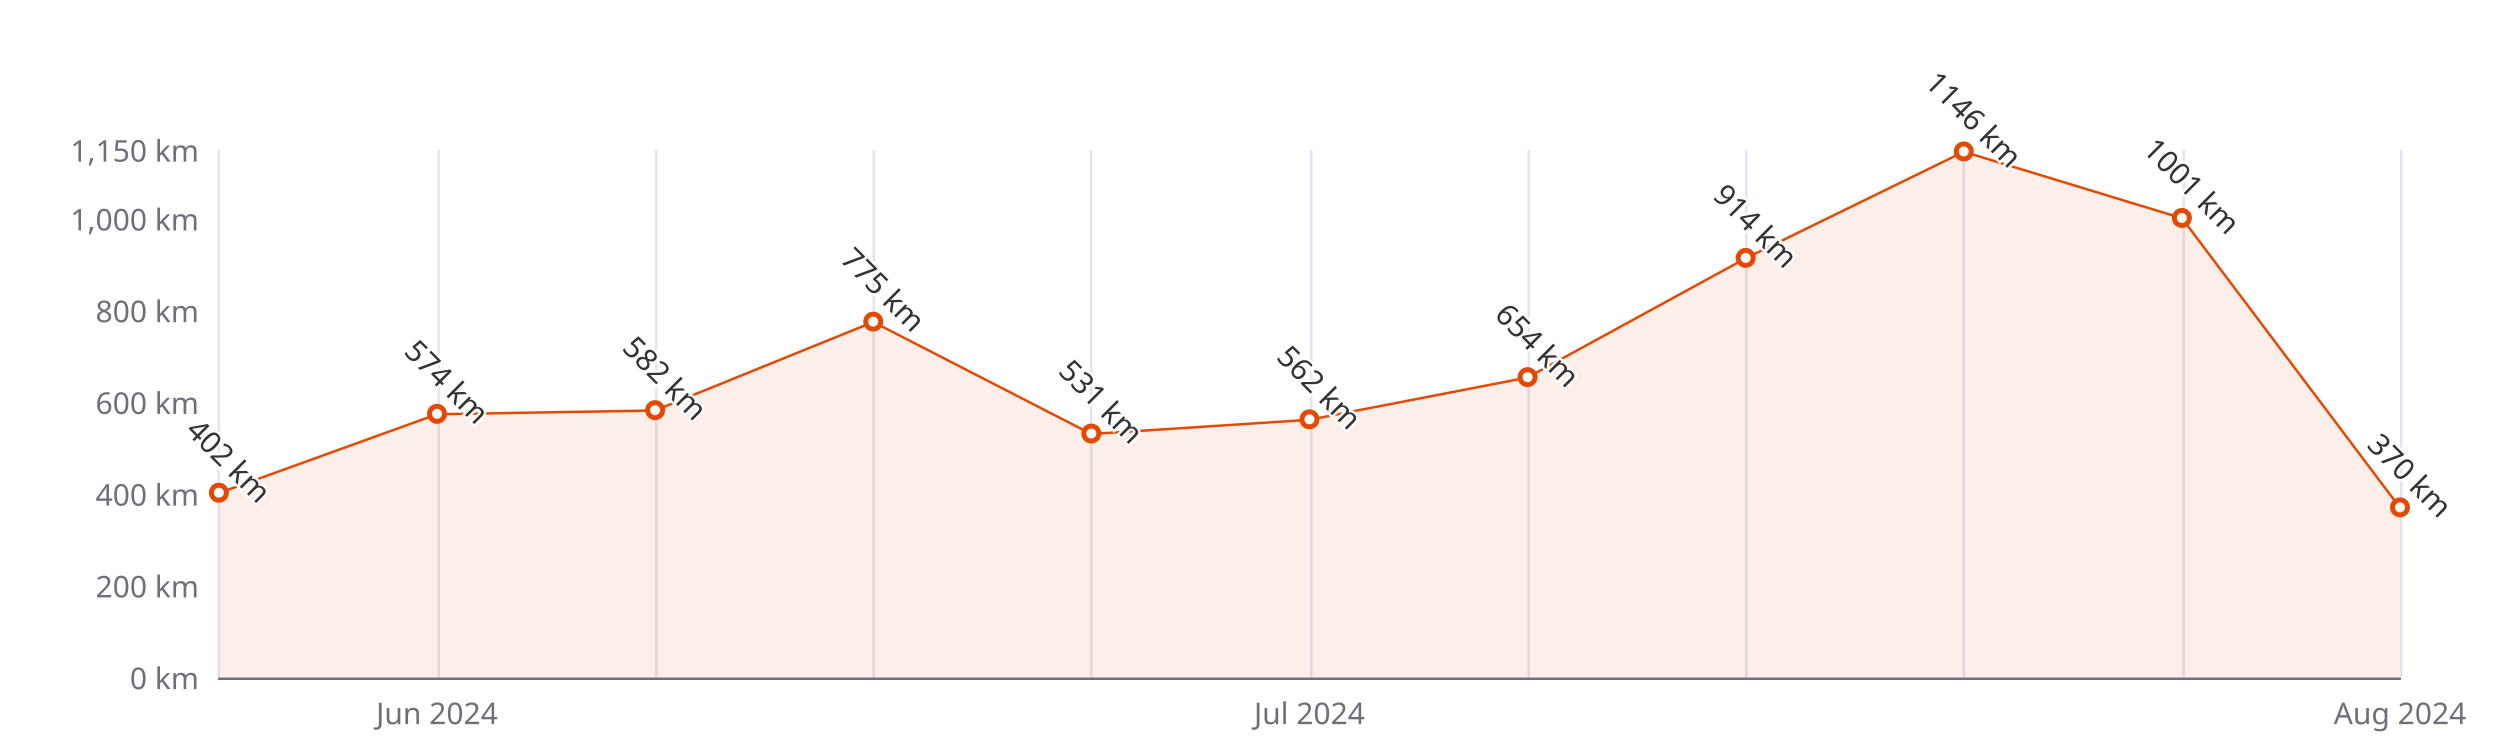
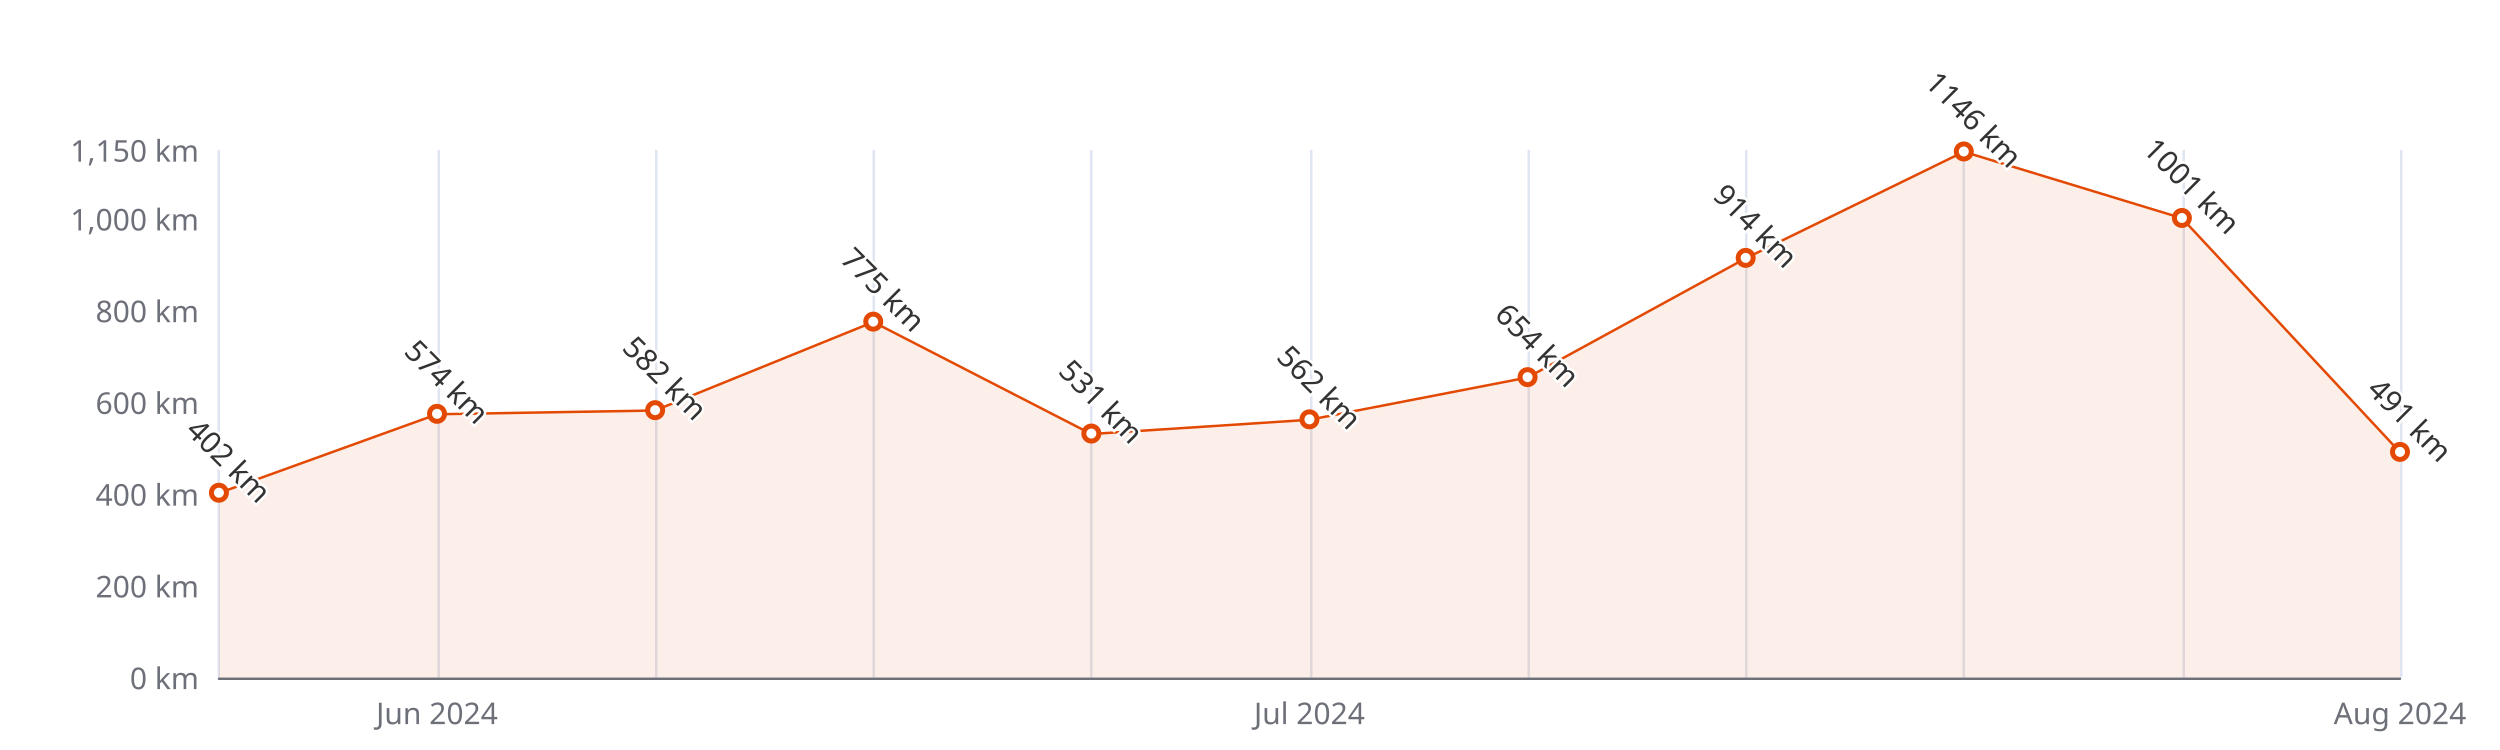
<svg xmlns="http://www.w3.org/2000/svg" width="1000" height="300" version="1.1" baseProfile="full" viewBox="0 0 1000 300">
  <rect width="1000" height="300" x="0" y="0" id="0" fill="#ffffff" />
  <path d="M87.5 60L87.5 271" fill="none" stroke="#E0E6F1" />
  <path d="M175.5 60L175.5 271" fill="none" stroke="#E0E6F1" />
  <path d="M262.5 60L262.5 271" fill="none" stroke="#E0E6F1" />
  <path d="M349.5 60L349.5 271" fill="none" stroke="#E0E6F1" />
  <path d="M436.5 60L436.5 271" fill="none" stroke="#E0E6F1" />
  <path d="M524.5 60L524.5 271" fill="none" stroke="#E0E6F1" />
  <path d="M611.5 60L611.5 271" fill="none" stroke="#E0E6F1" />
  <path d="M698.5 60L698.5 271" fill="none" stroke="#E0E6F1" />
  <path d="M785.5 60L785.5 271" fill="none" stroke="#E0E6F1" />
  <path d="M873.5 60L873.5 271" fill="none" stroke="#E0E6F1" />
  <path d="M960.5 60L960.5 271" fill="none" stroke="#E0E6F1" />
  <path d="M87.6 271.5L960 271.5" fill="none" stroke="#6E7079" stroke-linecap="round" />
  <text dominant-baseline="central" text-anchor="end" style="font-size:12px;font-family:sans-serif;" xml:space="preserve" transform="translate(79.56 271)" fill="#6E7079">0 km</text>
  <text dominant-baseline="central" text-anchor="end" style="font-size:12px;font-family:sans-serif;" xml:space="preserve" transform="translate(79.56 234.3043)" fill="#6E7079">200 km</text>
  <text dominant-baseline="central" text-anchor="end" style="font-size:12px;font-family:sans-serif;" xml:space="preserve" transform="translate(79.56 197.6087)" fill="#6E7079">400 km</text>
  <text dominant-baseline="central" text-anchor="end" style="font-size:12px;font-family:sans-serif;" xml:space="preserve" transform="translate(79.56 160.913)" fill="#6E7079">600 km</text>
  <text dominant-baseline="central" text-anchor="end" style="font-size:12px;font-family:sans-serif;" xml:space="preserve" transform="translate(79.56 124.2174)" fill="#6E7079">800 km</text>
  <text dominant-baseline="central" text-anchor="end" style="font-size:12px;font-family:sans-serif;" xml:space="preserve" transform="translate(79.56 87.5217)" fill="#6E7079">1,000 km</text>
  <text dominant-baseline="central" text-anchor="end" style="font-size:12px;font-family:sans-serif;" xml:space="preserve" transform="translate(79.56 60)" fill="#6E7079">1,150 km</text>
  <text dominant-baseline="central" text-anchor="middle" style="font-size:12px;font-family:sans-serif;" xml:space="preserve" y="6" transform="translate(174.804 279)" fill="#6E7079">Jun 2024</text>
  <text dominant-baseline="central" text-anchor="middle" style="font-size:12px;font-family:sans-serif;" xml:space="preserve" y="6" transform="translate(523.78 279)" fill="#6E7079">Jul 2024</text>
  <text dominant-baseline="central" text-anchor="middle" style="font-size:12px;font-family:sans-serif;" xml:space="preserve" y="6" transform="translate(960 279)" fill="#6E7079">Aug 2024</text>
  <g clip-path="url(#zr5-c0)">
-     <path d="M87.6 197.2L174.8 165.7L262 164.2L349.3 128.8L436.5 173.6L523.8 167.9L611 151L698.3 103.3L785.5 60.7L872.8 87.3L960 203.1L960 271L872.8 271L785.5 271L698.3 271L611 271L523.8 271L436.5 271L349.3 271L262 271L174.8 271L87.6 271Z" fill="rgb(227,73,2)" fill-opacity="0.09" />
-     <path d="M87.6 197.2L174.8 165.7L262 164.2L349.3 128.8L436.5 173.6L523.8 167.9L611 151L698.3 103.3L785.5 60.7L872.8 87.3L960 203.1" fill="none" stroke="#E34902" stroke-linejoin="bevel" />
+     <path d="M87.6 197.2L174.8 165.7L262 164.2L349.3 128.8L436.5 173.6L523.8 167.9L611 151L698.3 103.3L785.5 60.7L872.8 87.3L960 180.9L960 271L872.8 271L785.5 271L698.3 271L611 271L523.8 271L436.5 271L349.3 271L262 271L174.8 271L87.6 271Z" fill="rgb(227,73,2)" fill-opacity="0.09" />
+     <path d="M87.6 197.2L174.8 165.7L262 164.2L349.3 128.8L436.5 173.6L523.8 167.9L611 151L698.3 103.3L785.5 60.7L872.8 87.3L960 180.9" fill="none" stroke="#E34902" stroke-linejoin="bevel" />
  </g>
  <path d="M1 0A1 1 0 1 1 1 -0.1A1 1 0 0 1 1 0" transform="matrix(3,0,0,3,87.56,197.2417)" fill="#fff" stroke="#E34902" stroke-width="0.667" />
  <path d="M1 0A1 1 0 1 1 1 -0.1A1 1 0 0 1 1 0" transform="matrix(3,0,0,3,174.804,165.6835)" fill="#fff" stroke="#E34902" stroke-width="0.667" />
  <path d="M1 0A1 1 0 1 1 1 -0.1A1 1 0 0 1 1 0" transform="matrix(3,0,0,3,262.048,164.2157)" fill="#fff" stroke="#E34902" stroke-width="0.667" />
  <path d="M1 0A1 1 0 1 1 1 -0.1A1 1 0 0 1 1 0" transform="matrix(3,0,0,3,349.292,128.8044)" fill="#fff" stroke="#E34902" stroke-width="0.667" />
  <path d="M1 0A1 1 0 1 1 1 -0.1A1 1 0 0 1 1 0" transform="matrix(3,0,0,3,436.536,173.573)" fill="#fff" stroke="#E34902" stroke-width="0.667" />
  <path d="M1 0A1 1 0 1 1 1 -0.1A1 1 0 0 1 1 0" transform="matrix(3,0,0,3,523.78,167.8852)" fill="#fff" stroke="#E34902" stroke-width="0.667" />
  <path d="M1 0A1 1 0 1 1 1 -0.1A1 1 0 0 1 1 0" transform="matrix(3,0,0,3,611.024,151.0052)" fill="#fff" stroke="#E34902" stroke-width="0.667" />
  <path d="M1 0A1 1 0 1 1 1 -0.1A1 1 0 0 1 1 0" transform="matrix(3,0,0,3,698.268,103.3009)" fill="#fff" stroke="#E34902" stroke-width="0.667" />
  <path d="M1 0A1 1 0 1 1 1 -0.1A1 1 0 0 1 1 0" transform="matrix(3,0,0,3,785.512,60.7339)" fill="#fff" stroke="#E34902" stroke-width="0.667" />
  <path d="M1 0A1 1 0 1 1 1 -0.1A1 1 0 0 1 1 0" transform="matrix(3,0,0,3,872.756,87.3383)" fill="#fff" stroke="#E34902" stroke-width="0.667" />
-   <path d="M1 0A1 1 0 1 1 1 -0.1A1 1 0 0 1 1 0" transform="matrix(3,0,0,3,960,203.113)" fill="#fff" stroke="#E34902" stroke-width="0.667" />
+   <path d="M1 0A1 1 0 1 1 1 -0.1A1 1 0 0 1 1 0" transform="matrix(3,0,0,3,960,180.9122)" fill="#fff" stroke="#E34902" stroke-width="0.667" />
  <text dominant-baseline="central" text-anchor="middle" style="font-size:12px;font-family:sans-serif;" xml:space="preserve" y="-6" transform="matrix(0.707,0.707,-0.707,0.707,87.56,188.2417)" fill="#333" stroke="rgb(255,255,255)" stroke-width="2" paint-order="stroke" stroke-miterlimit="2">402 km</text>
  <text dominant-baseline="central" text-anchor="middle" style="font-size:12px;font-family:sans-serif;" xml:space="preserve" y="-6" transform="matrix(0.707,0.707,-0.707,0.707,174.804,156.6835)" fill="#333" stroke="rgb(255,255,255)" stroke-width="2" paint-order="stroke" stroke-miterlimit="2">574 km</text>
  <text dominant-baseline="central" text-anchor="middle" style="font-size:12px;font-family:sans-serif;" xml:space="preserve" y="-6" transform="matrix(0.707,0.707,-0.707,0.707,262.048,155.2157)" fill="#333" stroke="rgb(255,255,255)" stroke-width="2" paint-order="stroke" stroke-miterlimit="2">582 km</text>
  <text dominant-baseline="central" text-anchor="middle" style="font-size:12px;font-family:sans-serif;" xml:space="preserve" y="-6" transform="matrix(0.707,0.707,-0.707,0.707,349.292,119.8044)" fill="#333" stroke="rgb(255,255,255)" stroke-width="2" paint-order="stroke" stroke-miterlimit="2">775 km</text>
  <text dominant-baseline="central" text-anchor="middle" style="font-size:12px;font-family:sans-serif;" xml:space="preserve" y="-6" transform="matrix(0.707,0.707,-0.707,0.707,436.536,164.573)" fill="#333" stroke="rgb(255,255,255)" stroke-width="2" paint-order="stroke" stroke-miterlimit="2">531 km</text>
  <text dominant-baseline="central" text-anchor="middle" style="font-size:12px;font-family:sans-serif;" xml:space="preserve" y="-6" transform="matrix(0.707,0.707,-0.707,0.707,523.78,158.8852)" fill="#333" stroke="rgb(255,255,255)" stroke-width="2" paint-order="stroke" stroke-miterlimit="2">562 km</text>
  <text dominant-baseline="central" text-anchor="middle" style="font-size:12px;font-family:sans-serif;" xml:space="preserve" y="-6" transform="matrix(0.707,0.707,-0.707,0.707,611.024,142.0052)" fill="#333" stroke="rgb(255,255,255)" stroke-width="2" paint-order="stroke" stroke-miterlimit="2">654 km</text>
  <text dominant-baseline="central" text-anchor="middle" style="font-size:12px;font-family:sans-serif;" xml:space="preserve" y="-6" transform="matrix(0.707,0.707,-0.707,0.707,698.268,94.3009)" fill="#333" stroke="rgb(255,255,255)" stroke-width="2" paint-order="stroke" stroke-miterlimit="2">914 km</text>
  <text dominant-baseline="central" text-anchor="middle" style="font-size:12px;font-family:sans-serif;" xml:space="preserve" y="-6" transform="matrix(0.707,0.707,-0.707,0.707,785.512,51.7339)" fill="#333" stroke="rgb(255,255,255)" stroke-width="2" paint-order="stroke" stroke-miterlimit="2">1146 km</text>
  <text dominant-baseline="central" text-anchor="middle" style="font-size:12px;font-family:sans-serif;" xml:space="preserve" y="-6" transform="matrix(0.707,0.707,-0.707,0.707,872.756,78.3383)" fill="#333" stroke="rgb(255,255,255)" stroke-width="2" paint-order="stroke" stroke-miterlimit="2">1001 km</text>
-   <text dominant-baseline="central" text-anchor="middle" style="font-size:12px;font-family:sans-serif;" xml:space="preserve" y="-6" transform="matrix(0.707,0.707,-0.707,0.707,960,194.113)" fill="#333" stroke="rgb(255,255,255)" stroke-width="2" paint-order="stroke" stroke-miterlimit="2">370 km</text>
+   <text dominant-baseline="central" text-anchor="middle" style="font-size:12px;font-family:sans-serif;" xml:space="preserve" y="-6" transform="matrix(0.707,0.707,-0.707,0.707,960,171.9122)" fill="#333" stroke="rgb(255,255,255)" stroke-width="2" paint-order="stroke" stroke-miterlimit="2">491 km</text>
  <defs>
    <clipPath id="zr5-c0">
      <path d="M87 59.5l873 0l0 212l-873 0Z" fill="#000" />
    </clipPath>
  </defs>
</svg>
